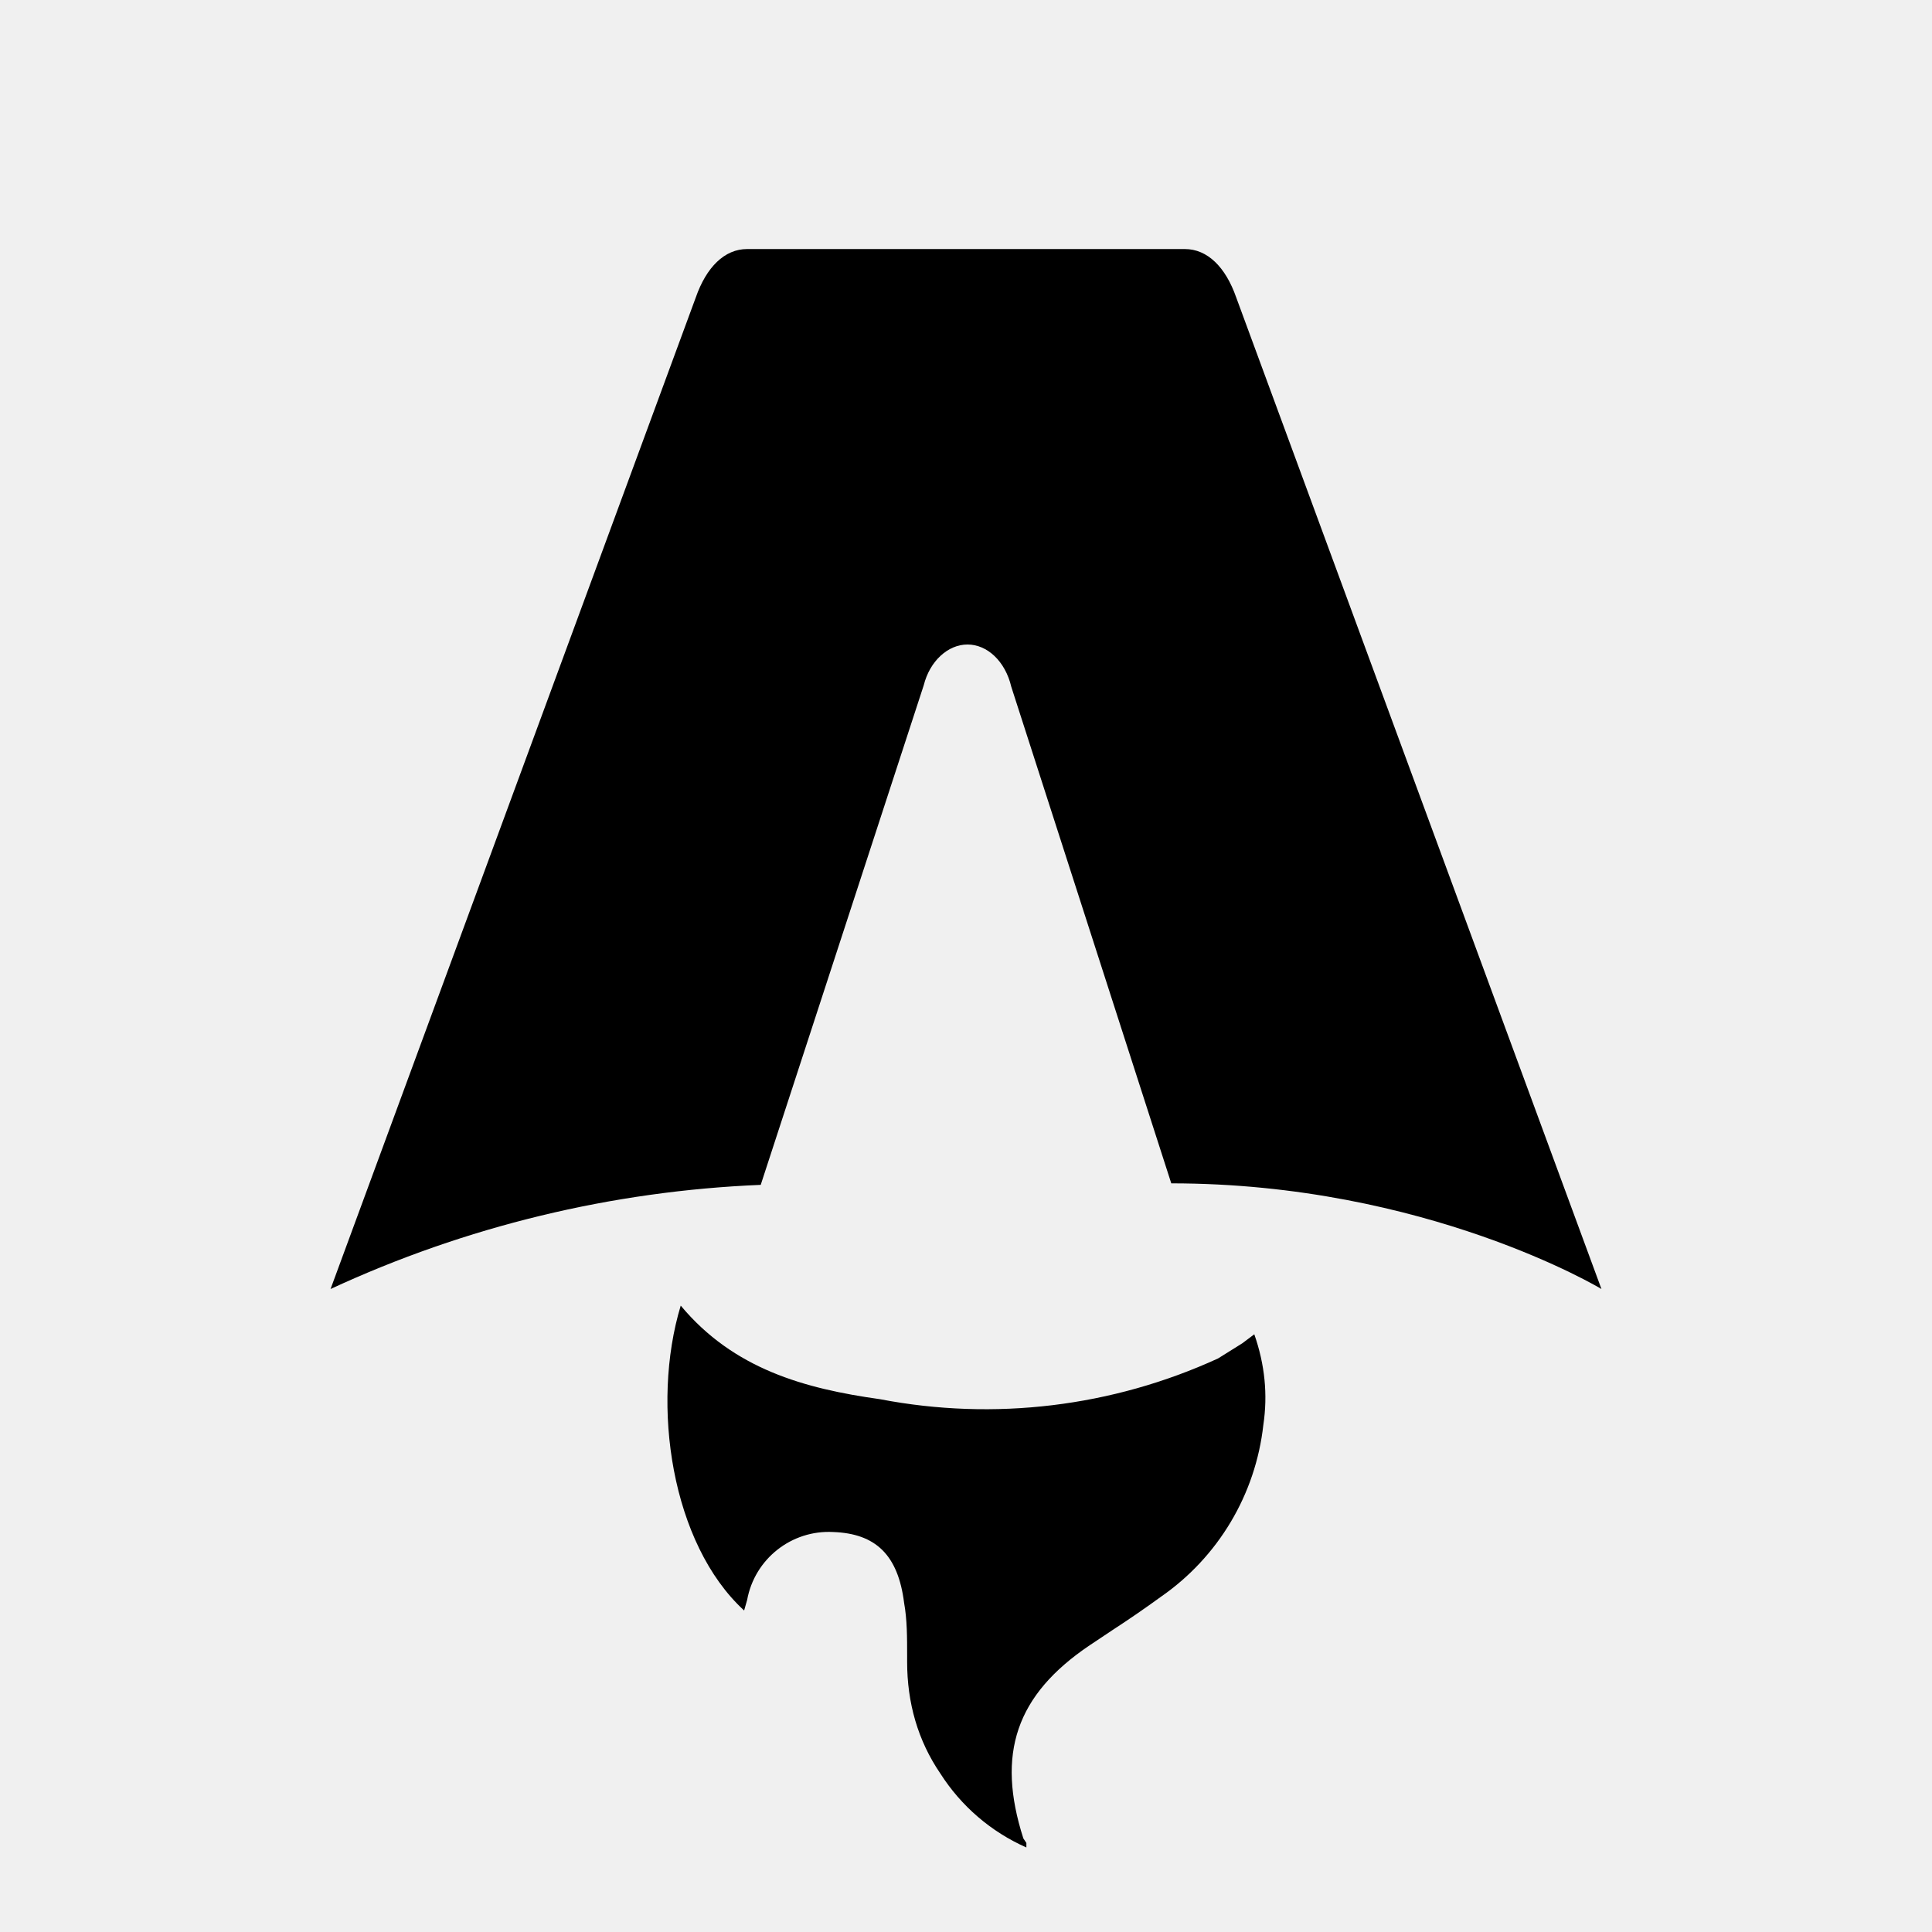
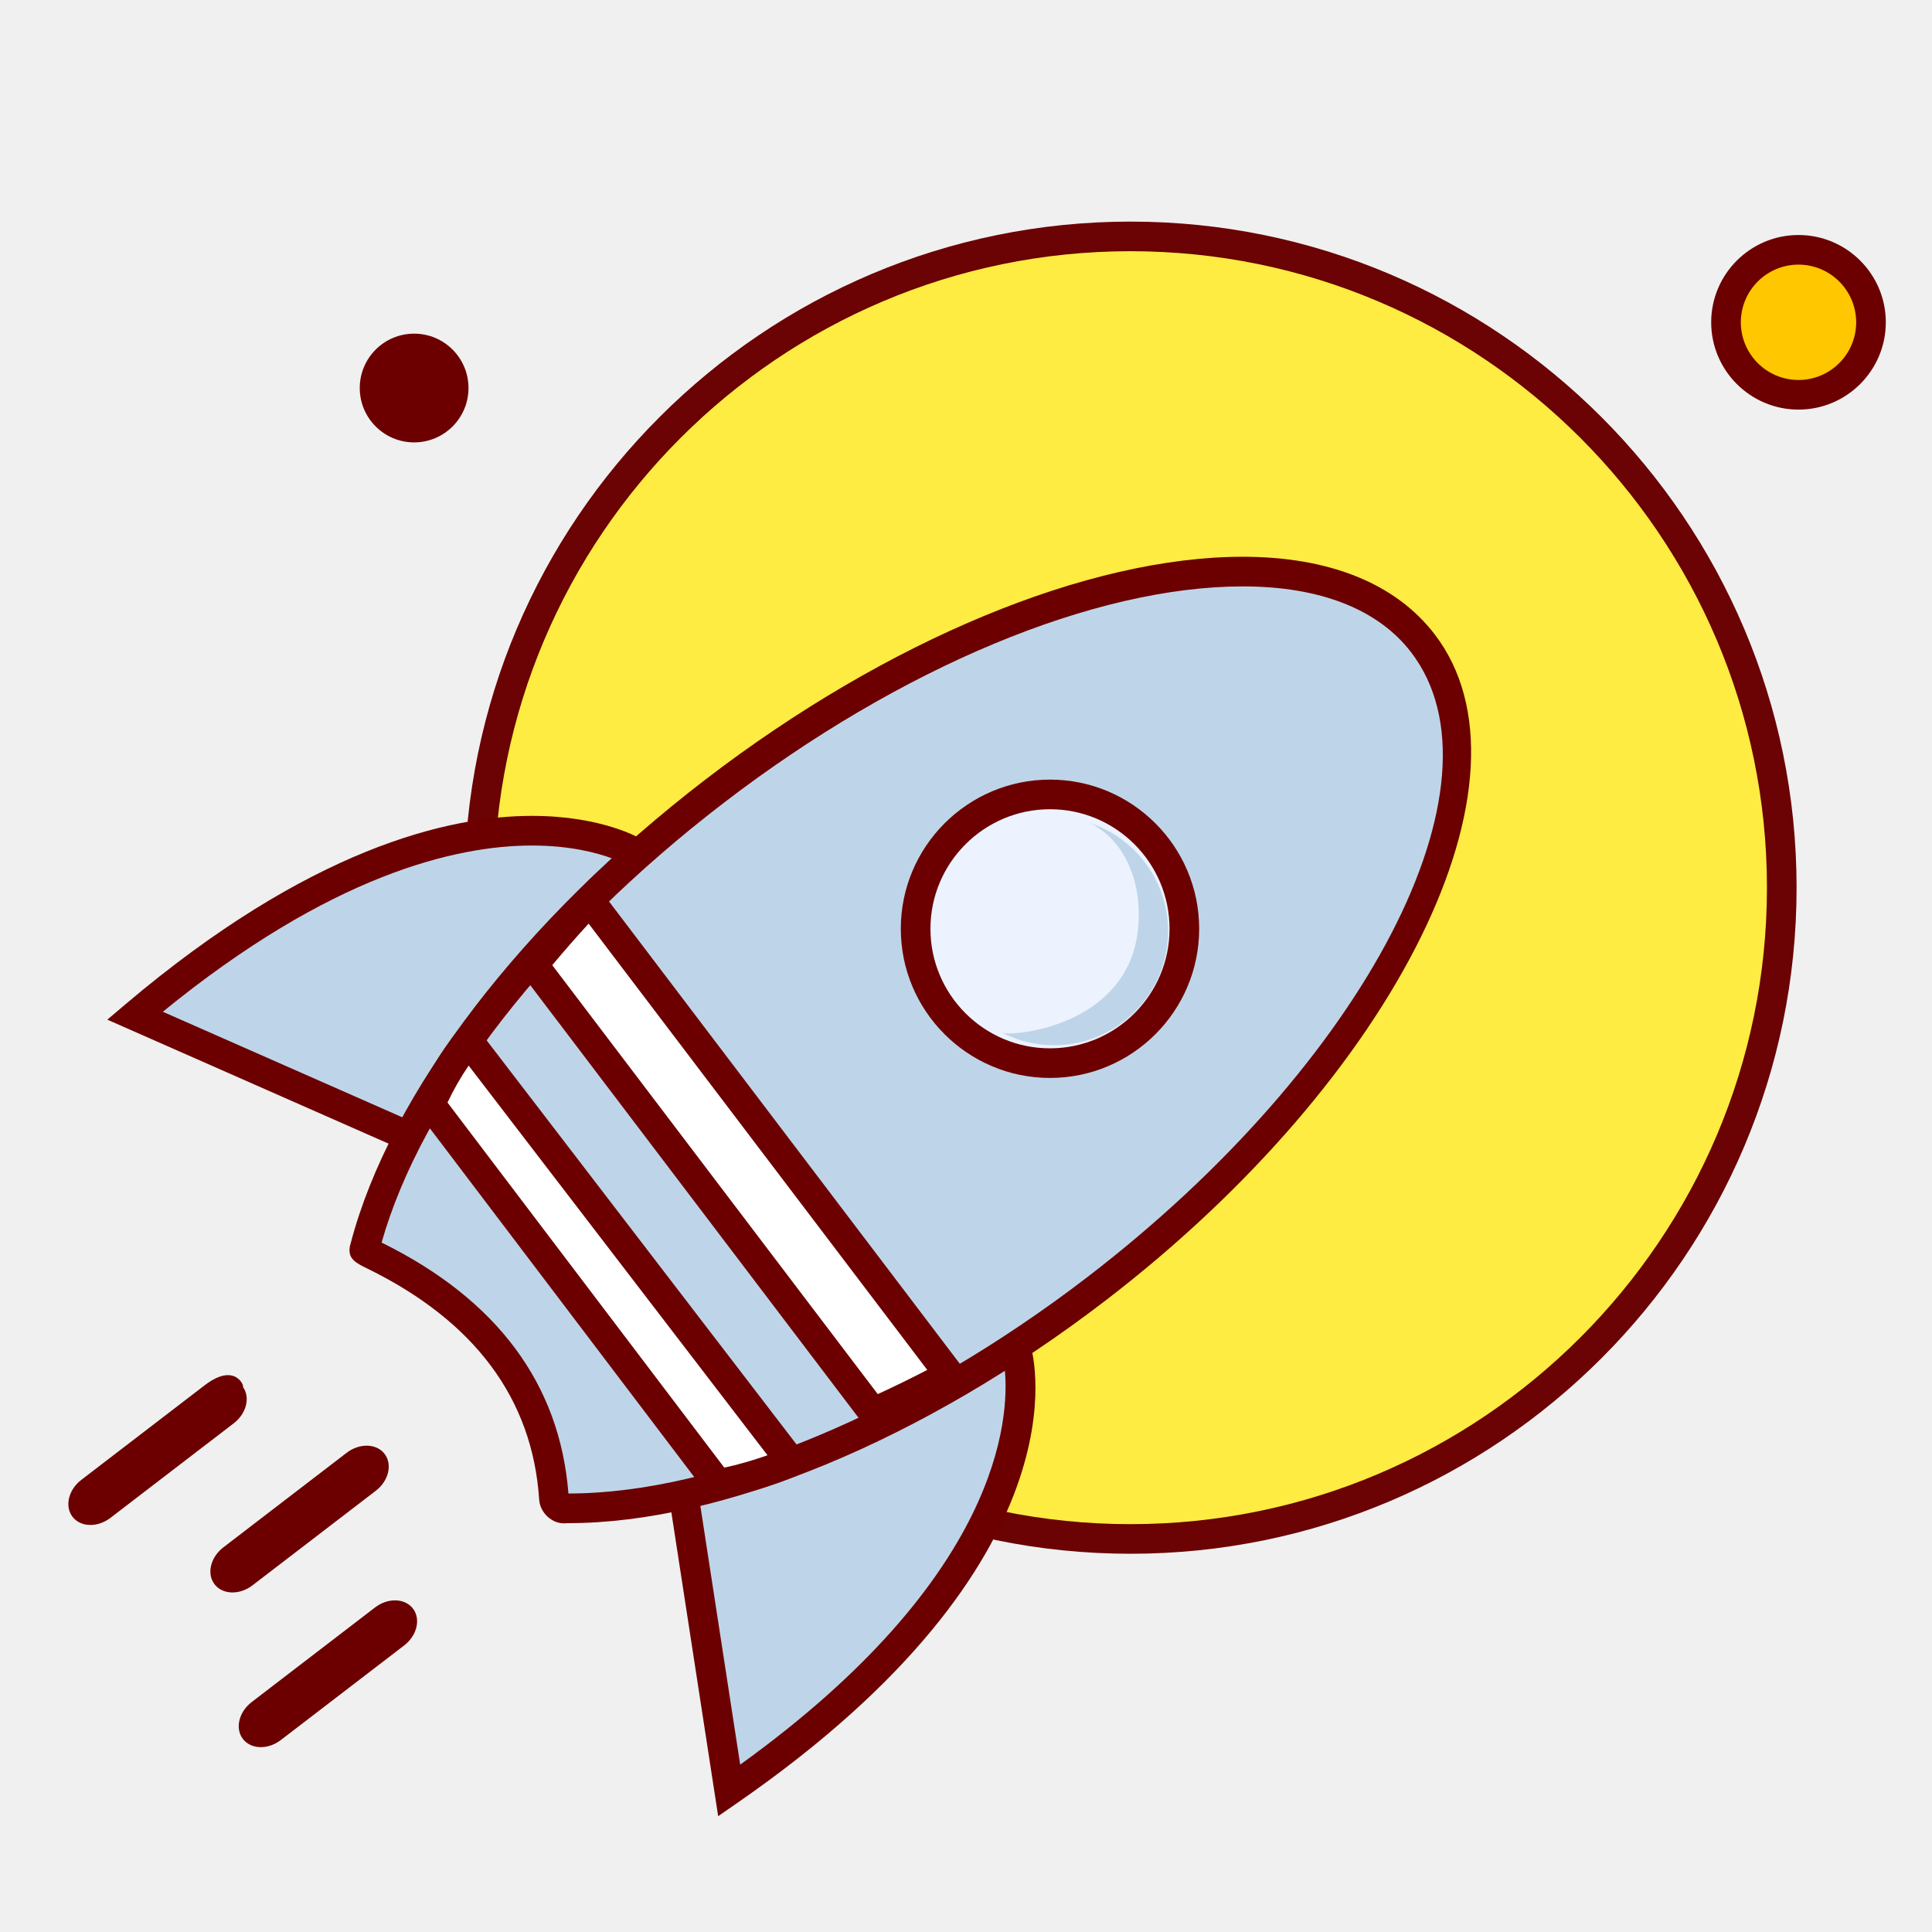
- <svg xmlns="http://www.w3.org/2000/svg" fill="none" viewBox="0 0 128 128">
-   <path d="M50.4 78.5a75.1 75.1 0 0 0-28.5 6.9l24.2-65.7c.7-2 1.9-3.2 3.4-3.2h29c1.5 0 2.7 1.2 3.4 3.2l24.2 65.7s-11.6-7-28.5-7L67 45.5c-.4-1.7-1.6-2.8-2.9-2.8-1.3 0-2.5 1.1-2.9 2.7L50.4 78.5Zm-1.1 28.2Zm-4.2-20.2c-2 6.6-.6 15.8 4.2 20.2a17.5 17.5 0 0 1 .2-.7 5.5 5.5 0 0 1 5.7-4.5c2.8.1 4.3 1.5 4.7 4.7.2 1.1.2 2.3.2 3.5v.4c0 2.7.7 5.2 2.2 7.4a13 13 0 0 0 5.7 4.9v-.3l-.2-.3c-1.8-5.6-.5-9.5 4.4-12.8l1.5-1a73 73 0 0 0 3.2-2.2 16 16 0 0 0 6.8-11.4c.3-2 .1-4-.6-6l-.8.6-1.6 1a37 37 0 0 1-22.4 2.7c-5-.7-9.7-2-13.2-6.2Z" />
-   <style>
-         path { fill: #000; }
-         @media (prefers-color-scheme: dark) {
-             path { fill: #FFF; }
-         }
-     </style>
+ <svg xmlns="http://www.w3.org/2000/svg" width="800px" height="800px" viewBox="0 0 1024 1024" class="icon" version="1.1">
+   <path d="M599.188 470.487m-345.185 0a345.185 345.185 0 1 0 690.371 0 345.185 345.185 0 1 0-690.371 0Z" fill="#FFEC43" />
+   <path d="M599.183 823.526c-194.668 0-353.044-158.377-353.044-353.044S404.521 117.453 599.183 117.453s353.044 158.367 353.044 353.029-158.377 353.044-353.044 353.044z m0-690.376c-186.004 0-337.336 151.337-337.336 337.336 0 186.01 151.327 337.347 337.336 337.347s337.336-151.337 337.336-337.347c0-185.999-151.327-337.336-337.336-337.336z" fill="#6B0204" />
+   <path d="M203.832 770.58c4.265 5.56 2.176 14.321-4.669 19.569l-65.336 50.109c-6.845 5.248-15.846 4.997-20.111-0.563-4.265-5.56-2.176-14.321 4.669-19.569l65.336-50.109c6.84-5.248 15.846-4.997 20.111 0.563zM218.86 852.567c4.265 5.56 2.176 14.321-4.669 19.569l-65.336 50.109c-6.845 5.248-15.846 4.997-20.111-0.563-4.265-5.56-2.176-14.321 4.669-19.569l65.336-50.109c6.845-5.253 15.846-4.997 20.111 0.563zM128.553 734.812c4.265 5.56 2.176 14.321-4.669 19.569l-65.336 50.109c-6.845 5.248-15.846 4.997-20.111-0.563-4.265-5.56-2.176-14.321 4.669-19.569l65.336-50.109c17.49-13.42 21.74 2.688 20.111 0.563z" fill="#6C0000" />
+   <path d="M336.036 451.574S241.684 394.158 71.526 538.317l164.019 72.289 100.49-159.032z" fill="#BED5E9" />
+   <path d="M238.566 620.529l-181.693-80.092 9.58-8.115c97.449-82.555 171.008-99.891 215.552-99.891 37.248 0 57.272 11.924 58.112 12.436l6.82 4.152-108.37 171.51z m-152.269-84.28l146.222 64.445 92.052-145.674c-7.982-2.964-22.344-6.876-42.568-6.876-40.458 0-106.778 15.555-195.707 88.105z" fill="#6C0000" />
+   <path d="M538.86 716.042s30.986 106.01-152.366 232.965l-27.284-177.152 179.651-55.813z" fill="#BED5E9" />
+   <path d="M380.641 962.606l-30.228-196.25 193.746-60.175 2.237 7.67c1.336 4.552 30.438 112.927-155.438 241.613l-10.317 7.142z m-12.641-185.257l24.315 157.932c138.076-99.415 142.669-183.496 140.268-209.06l-164.582 51.128z" fill="#6C0000" />
+   <path d="M581.105 683.121c151.434-116.137 228.905-269.338 173.041-342.185-55.869-72.847-223.918-37.755-375.357 78.382-98.627 75.638-165.837 166.984-185.313 241.633l0.051 0.015a4.06 4.06 0 0 0-0.415 1.495c-0.179 2.54 93.87 32.748 100.485 131.676 0.077 1.142 0.532 2.253 1.234 3.169 0.896 1.167 2.196 2.017 3.604 2.222a3.83 3.83 0 0 0 1.357-0.092c77.128 0.507 182.728-40.714 281.313-116.316z" fill="#BED5E9" />
+   <path d="M298.813 807.409l-1.613-0.128c-3.287-0.471-6.467-2.391-8.627-5.228a13.414 13.414 0 0 1-2.816-7.45c-3.569-53.248-34.176-94.382-90.988-122.204-5.745-2.811-9.897-4.844-9.503-10.481 0.072-1.024 0.276-2.017 0.625-3.016 20.772-79.529 91.09-171.418 188.114-245.816 96.323-73.876 202.757-117.99 284.713-117.99 45.906 0 81.055 14.203 101.652 41.057 58.404 76.165-19.871 234.609-174.49 353.208-96.297 73.841-202.716 117.939-284.672 117.939h-0.005l-2.391 0.108z m-96.558-148.828c61.143 30.126 94.449 74.865 99.026 133.007 78.607-0.026 181.417-42.895 275.041-114.703 147.748-113.321 224.722-261.883 171.587-331.172-17.51-22.83-48.353-34.908-89.19-34.908-78.612 0-181.473 42.895-275.154 114.755-92.585 70.989-160 157.737-181.309 233.021z" fill="#6C0000" />
+   <path d="M503.322 728.694L312.617 477.379a598.733 598.733 0 0 0-29.916 33.966l180.05 237.281a595.558 595.558 0 0 0 40.571-19.932z" fill="#FFFFFF" />
+   <path d="M460.262 758.328L272.717 511.181l3.896-4.792a613.084 613.084 0 0 1 30.3-34.422l6.364-6.712 201.851 266.015-8.084 4.347a605.716 605.716 0 0 1-41.098 20.183l-5.683 2.529zM292.71 511.555l172.513 227.348a601.329 601.329 0 0 0 26.245-12.82L311.992 489.544a587.587 587.587 0 0 0-19.282 22.011z" fill="#6C0000" />
+   <path d="M419.379 774.835l-171.105-223.109c-6.892 8.622-14.735 20.849-20.152 33.69l152.361 200.975c10.885-1.454 28.78-7.137 38.897-11.556z" fill="#FFFFFF" />
+   <path d="M376.986 794.767l-157.865-208.225 1.766-4.178c5.064-12.017 12.805-24.965 21.248-35.533l6.262-7.849 183.316 239.032-9.19 4.014c-10.583 4.628-29.276 10.583-41.006 12.145l-4.531 0.594z m-139.802-210.396l146.688 193.475c6.856-1.367 15.473-3.912 22.912-6.533L248.392 564.787a143.447 143.447 0 0 0-11.208 19.584z" fill="#6C0000" />
+   <path d="M556.518 492.273m-71.219 0a71.219 71.219 0 1 0 142.438 0 71.219 71.219 0 1 0-142.438 0Z" fill="#ECF3FE" />
+   <path d="M556.518 571.331c-43.597 0-79.073-35.456-79.073-79.053s35.476-79.068 79.073-79.068 79.068 35.471 79.068 79.068-35.466 79.053-79.068 79.053z m0-142.423c-34.939 0-63.365 28.426-63.365 63.37 0 34.934 28.426 63.36 63.365 63.36s63.36-28.426 63.36-63.36c0-34.944-28.421-63.37-63.36-63.37z" fill="#6C0000" />
+   <path d="M577.905 436.291c19.538 10.01 27.807 33.418 25.201 56.73-5.678 50.883-65.884 56.371-71.926 54.349a60.14 60.14 0 0 0 27.51 6.63c33.372 0 60.426-27.054 60.426-60.426 0-26.65-17.265-49.254-41.211-57.283z" fill="#BED5E9" />
+   <path d="M953.242 170.834m-38.42 0a38.42 38.42 0 1 0 76.841 0 38.42 38.42 0 1 0-76.841 0Z" fill="#FFC700" />
+   <path d="M953.247 217.098c-25.518 0-46.285-20.756-46.285-46.269s20.762-46.269 46.285-46.269 46.275 20.756 46.275 46.269-20.756 46.269-46.275 46.269z m0-76.841a30.607 30.607 0 0 0-30.572 30.572 30.607 30.607 0 0 0 30.572 30.572 30.602 30.602 0 0 0 30.566-30.572 30.607 30.607 0 0 0-30.566-30.572z" fill="#6C0000" />
+   <path d="M219.494 205.66m-28.815 0a28.815 28.815 0 1 0 57.631 0 28.815 28.815 0 1 0-57.631 0Z" fill="#6C0000" />
</svg>
